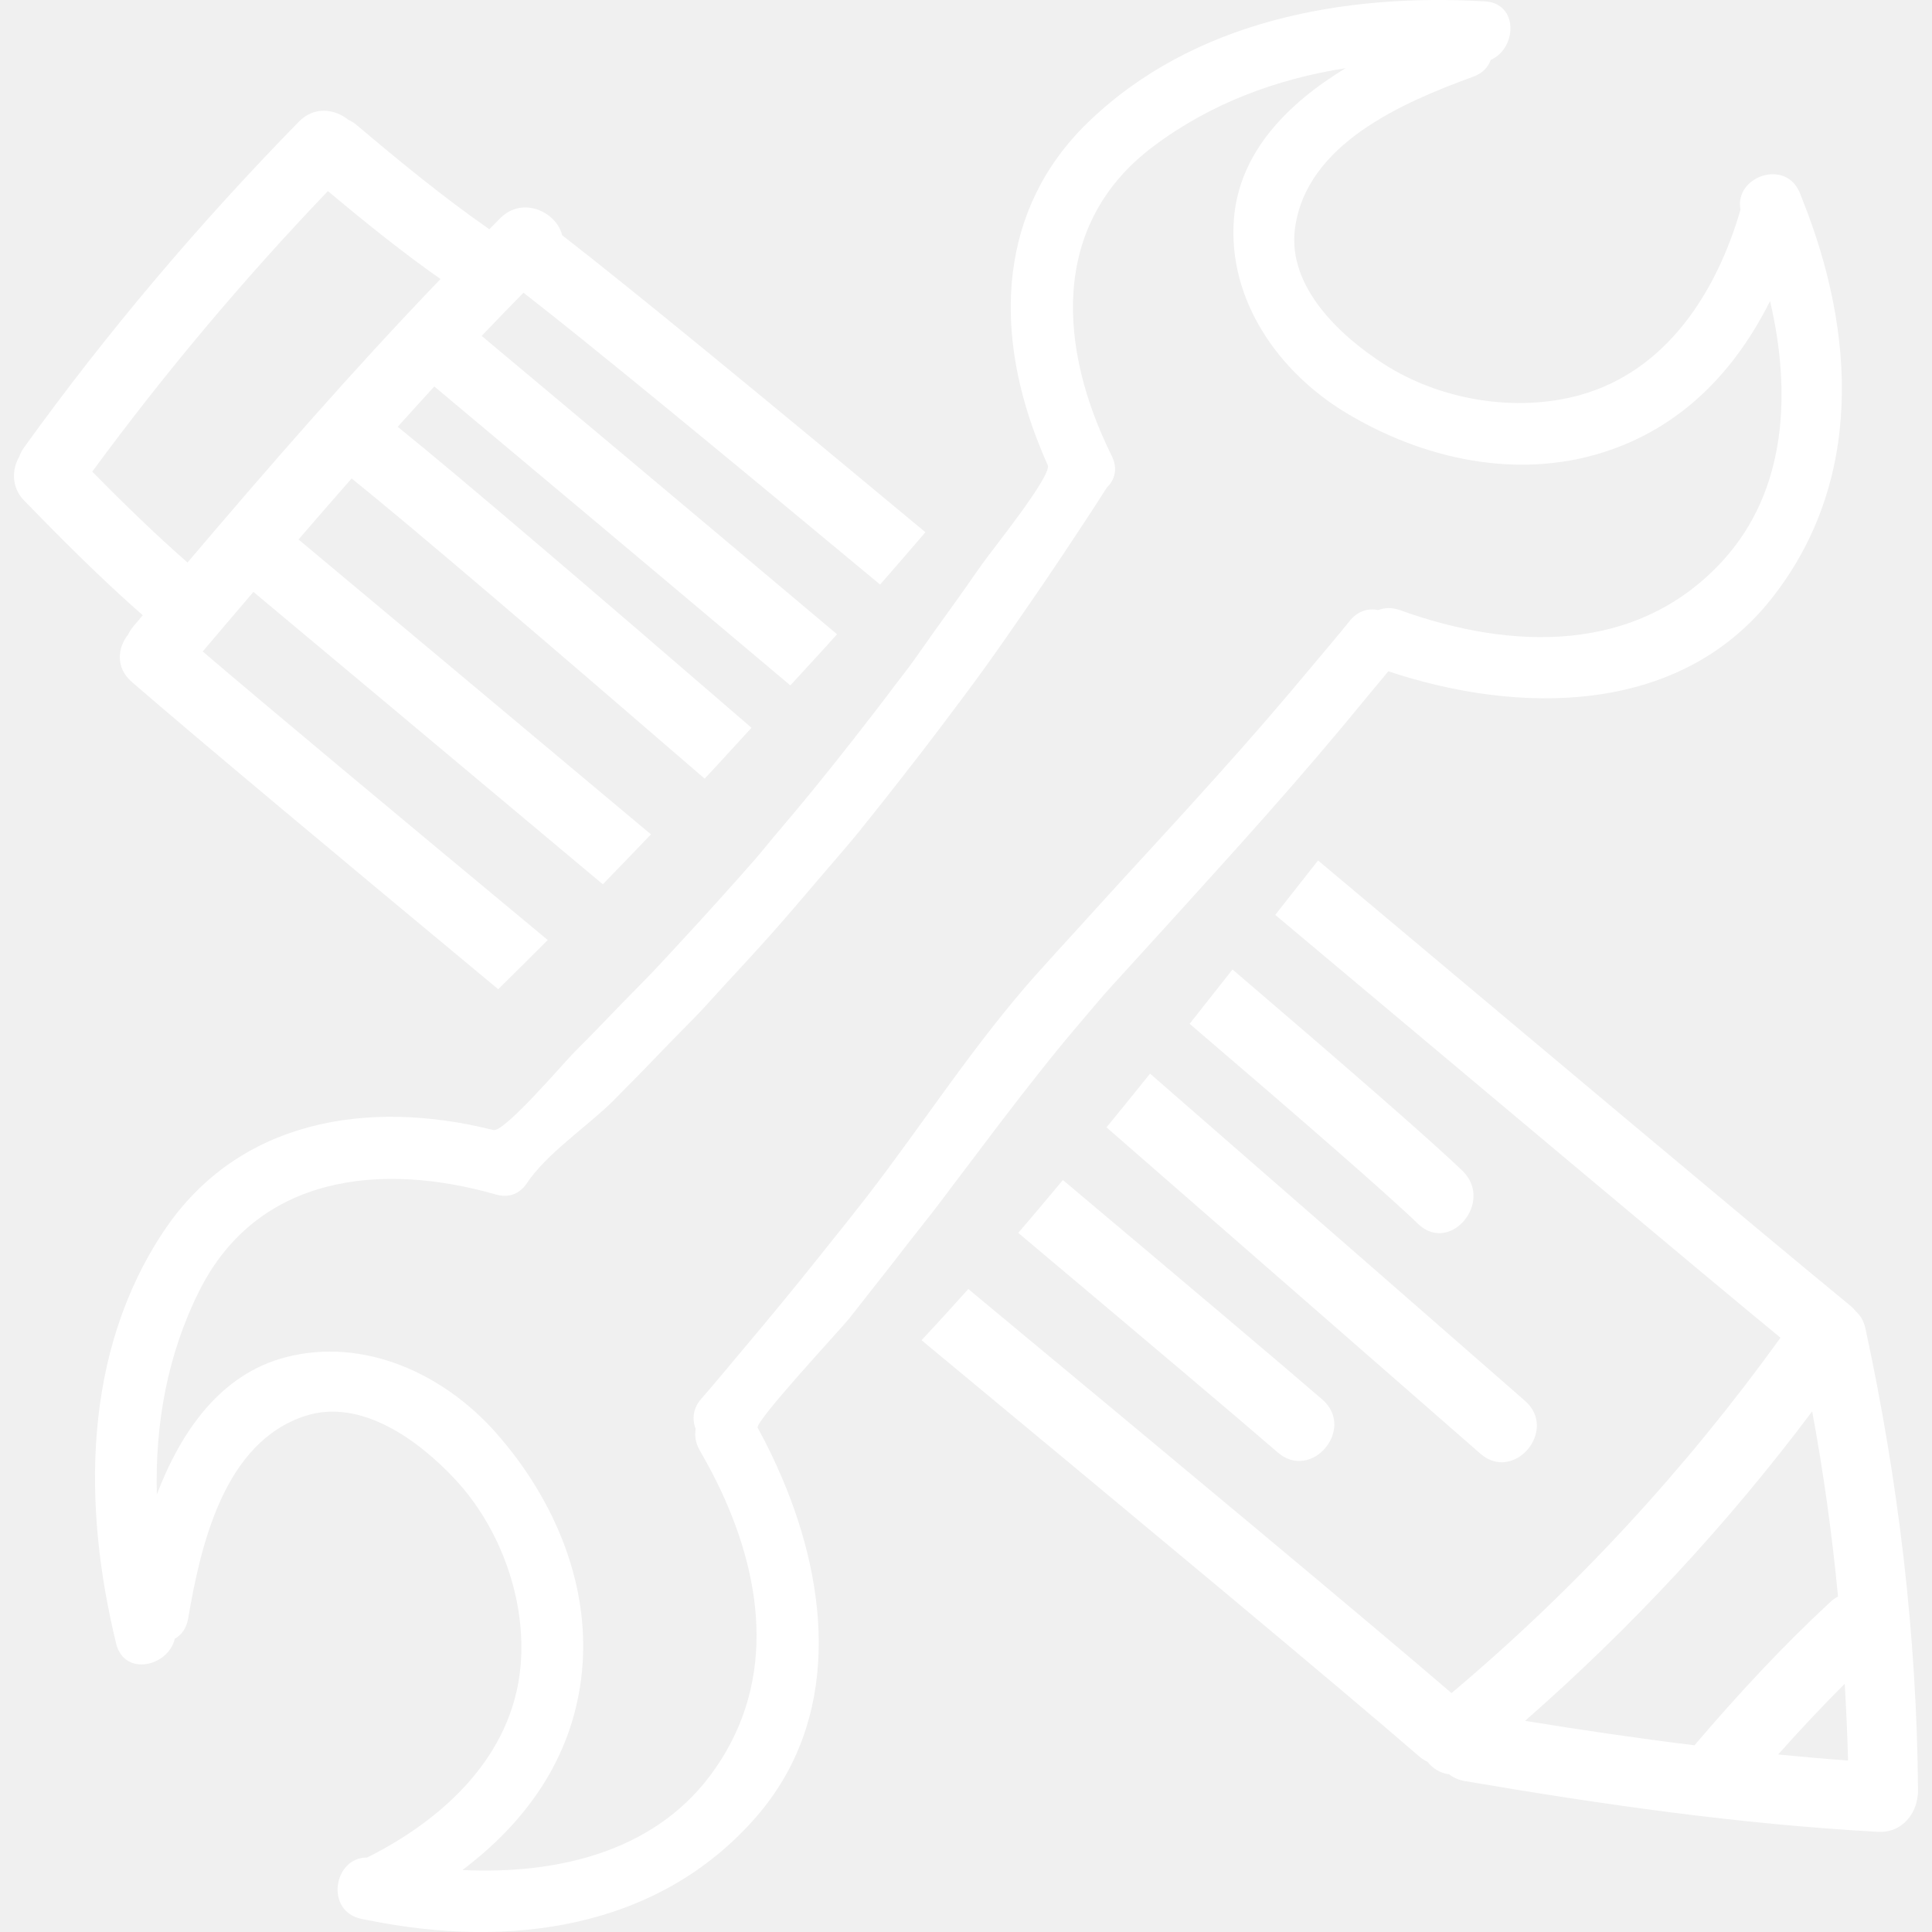
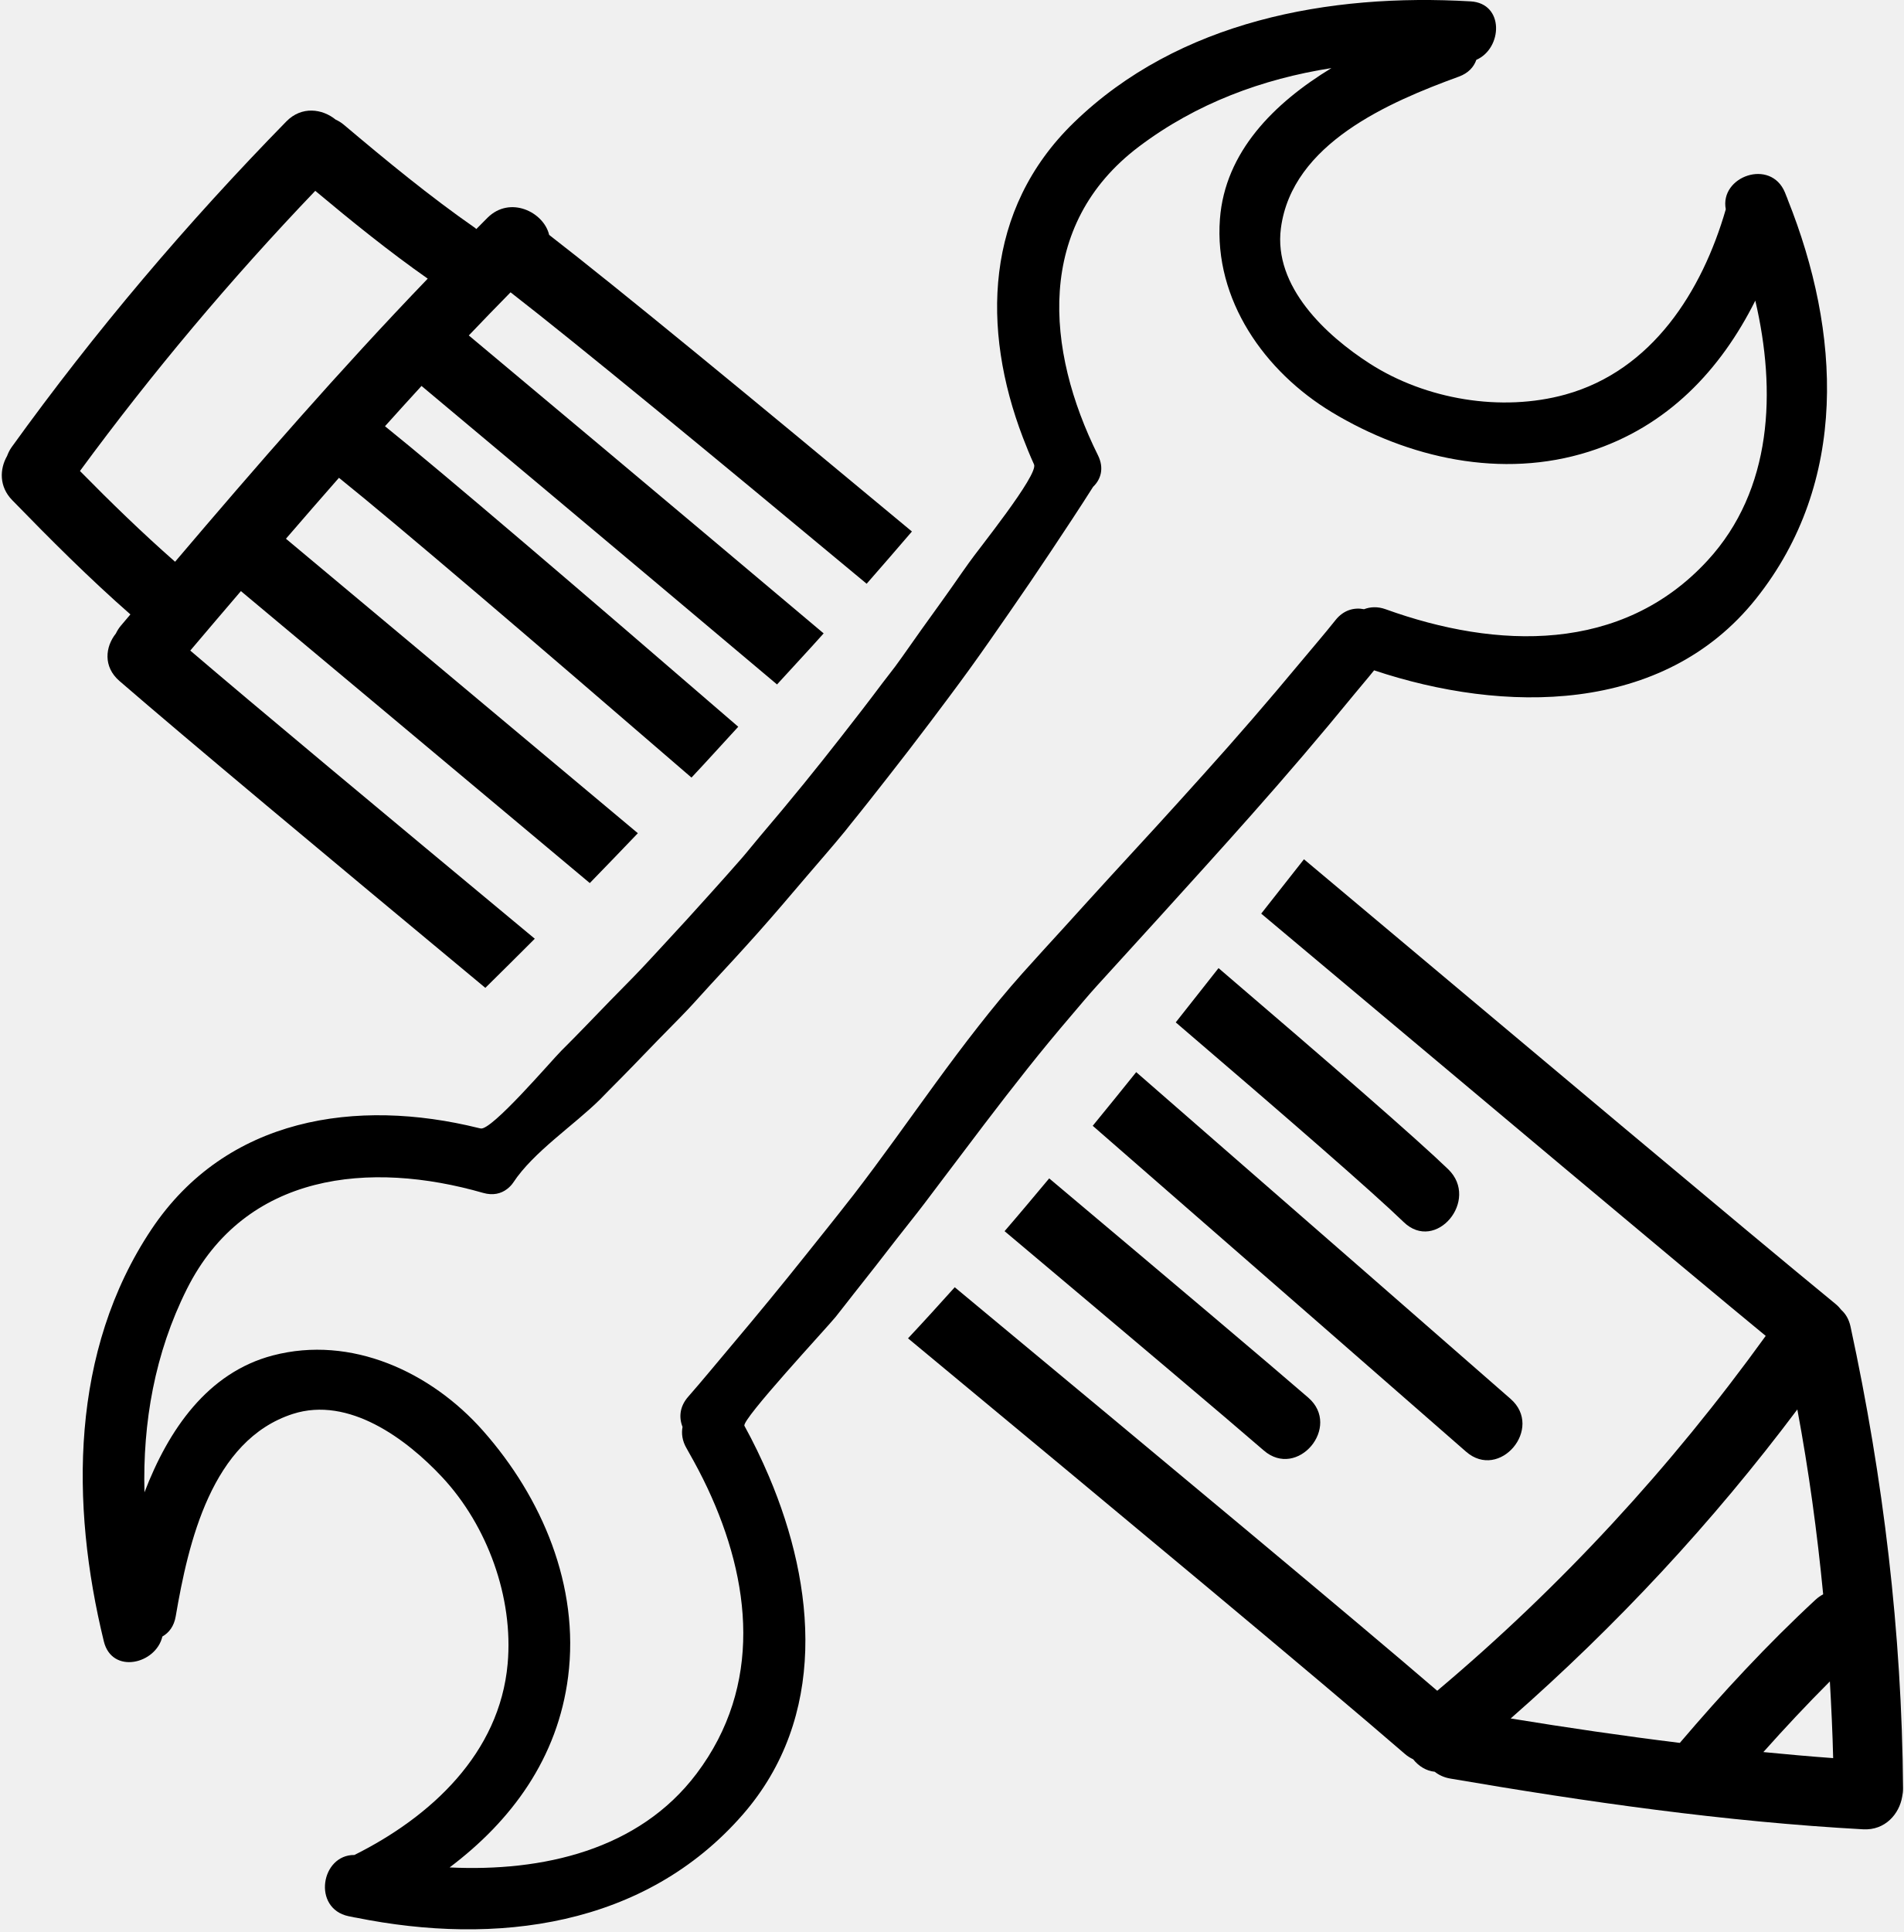
- <svg xmlns="http://www.w3.org/2000/svg" version="1.1" id="Capa_1" x="0px" y="0px" width="64px" height="64px" viewBox="0 0 476.342 476.342" style="enable-background:new 0 0 476.342 476.342;" xml:space="preserve">
-   <g>
-     <g>
-       <path d="M303.879,239.022c-3.509,4.477-7.043,8.93-10.567,13.398c27.325,23.379,48.825,42.081,56.279,49.302    c7.912,7.663,18.85-5.428,10.999-13.035C353.136,281.467,331.427,262.592,303.879,239.022z" fill="#FFFFFF" />
-       <path d="M375.986,345.373c-14.396-12.583-50.546-44.188-92.435-80.669c-3.55,4.443-7.149,8.847-10.739,13.249    c41.766,36.379,77.784,67.872,92.18,80.455C373.279,365.649,384.259,352.6,375.986,345.373z" fill="#FFFFFF" />
-       <path d="M251.048,303.968c30.401,25.567,54.883,46.245,63.993,54.141c8.312,7.216,19.296-5.834,10.998-13.035    c-9.1-7.886-33.58-28.568-63.977-54.136C258.411,295.299,254.77,299.661,251.048,303.968z" fill="#FFFFFF" />
-       <path d="M32.845,154.479c-0.531,0.627-0.919,1.277-1.231,1.927c-2.615,3.268-3.199,8.191,0.878,11.723    c16.483,14.262,50.386,42.569,90.347,75.766c4.083-4.031,8.163-8.066,12.21-12.126c-37.93-31.511-69.83-58.112-85.066-71.145    c4.151-4.913,8.325-9.796,12.502-14.684c11.387,9.504,45.945,38.405,86.145,72.085c3.989-4.078,7.914-8.201,11.867-12.31    c-40.52-33.943-75.446-63.149-86.892-72.704c4.35-5.027,8.691-10.062,13.089-15.043c14.19,11.39,47.756,40.081,87.046,74.012    c3.9-4.139,7.69-8.374,11.547-12.548c-39.387-34.018-73.052-62.805-87.227-74.197c3.001-3.323,5.984-6.654,9.021-9.947    c10.728,8.965,46.639,39.037,87.78,73.699c3.827-4.207,7.727-8.358,11.512-12.606c-41.094-34.624-76.967-64.67-87.618-73.562    c3.413-3.578,6.843-7.125,10.311-10.649c16.234,12.593,49.16,39.7,87.925,71.955c3.74-4.286,7.482-8.574,11.179-12.901    c-39.212-32.628-72.6-60.095-89.573-73.229c-1.32-5.631-9.641-9.765-15.219-4.237c-0.932,0.919-1.836,1.866-2.763,2.788    c-0.109-0.084-0.185-0.178-0.299-0.262c-11.306-7.874-21.899-16.613-32.423-25.489c-0.666-0.561-1.346-0.957-2.031-1.274    c-3.273-2.666-8.378-3.399-12.159,0.462c-24.6,25.142-47.24,51.834-67.806,80.385c-0.518,0.724-0.868,1.462-1.147,2.206    c-1.841,3.222-2.009,7.549,1.251,10.897c9.445,9.714,19.012,19.291,29.198,28.226C34.416,152.626,33.629,153.548,32.845,154.479z     M22.742,116.285c17.882-24.336,37.242-47.35,58.102-69.169c9.016,7.541,18.139,14.919,27.769,21.68    c-21.658,22.519-42.152,46.085-62.383,69.896C38.088,131.547,30.333,123.996,22.742,116.285z" fill="#FFFFFF" />
-       <path d="M457.671,323.432c-0.406-0.523-0.889-1.036-1.473-1.519c-22.358-18.321-74.697-62.343-131.226-109.763    c-3.523,4.471-7.048,8.937-10.557,13.421c54.146,45.415,103.773,87.15,124.572,104.253c-23.449,32.484-50.454,61.81-81.11,87.615    c-19.591-16.863-66.877-56.229-119.134-99.624c-3.806,4.239-7.635,8.454-11.535,12.613    c53.453,44.331,101.902,84.624,122.697,102.621c0.665,0.579,1.346,0.979,2.031,1.31c1.355,1.707,3.239,2.874,5.321,3.077    c1.011,0.798,2.27,1.412,3.849,1.681c33.789,5.779,67.675,10.639,101.926,12.528c5.459,0.305,8.942-3.813,9.648-8.054    c0.142-0.65,0.223-1.336,0.218-2.072c-0.294-38.466-4.854-76.449-12.979-114.031C459.514,325.676,458.701,324.365,457.671,323.432    z M376.017,424.28c26.192-22.983,49.86-48.403,70.777-76.297c2.823,15.117,4.905,30.351,6.378,45.641    c-0.646,0.355-1.274,0.777-1.869,1.325c-11.948,11.07-22.963,22.973-33.524,35.363C403.829,428.591,389.91,426.55,376.017,424.28z     M438.405,432.577c5.316-5.967,10.775-11.791,16.422-17.442c0.36,6.307,0.66,12.618,0.812,18.936    C449.881,433.654,444.143,433.136,438.405,432.577z" fill="#FFFFFF" />
-       <path d="M235.786,291.13c3.43-4.555,6.873-9.089,10.306-13.619c3.474-4.58,7.002-9.114,10.567-13.613    c3.529-4.454,7.149-8.831,10.847-13.157c2.082-2.428,4.107-4.891,6.266-7.267c1.315-1.452,2.646-2.895,3.961-4.353    c3.824-4.207,7.652-8.414,11.486-12.616c3.793-4.169,7.566-8.361,11.345-12.54c3.818-4.222,7.611-8.467,11.39-12.725    c8.658-9.76,17.144-19.675,25.415-29.8c1.625-1.991,3.312-3.925,4.921-5.939c31.879,10.641,71.391,11.088,94.313-17.694    c22.982-28.858,20.9-65.831,7.825-98.515c-0.092-0.282-0.188-0.564-0.315-0.818c-0.132-0.317-0.243-0.64-0.376-0.952    c-3.523-8.511-16.184-3.966-14.609,4.156c-5.859,20.269-18.194,39.793-39.607,45.732c-15.809,4.377-34.449,1.242-48.251-7.609    c-10.842-6.952-23.872-19.06-21.993-33.444c2.742-20.908,26.639-31.128,43.955-37.445c2.326-0.848,3.691-2.376,4.301-4.138    c6.465-2.813,6.987-13.947-1.422-14.435c-34.896-2.044-72.041,4.778-97.949,29.915c-22.165,21.505-22.805,51.021-12.608,77.731    c0.858,2.247,1.763,4.479,2.768,6.678c1.163,2.554-14.065,21.345-16.102,24.323c-0.566,0.833-1.181,1.635-1.747,2.46    c-3.24,4.702-6.594,9.318-9.923,13.952c-2.188,3.042-4.288,6.147-6.515,9.163c-1.013,1.371-2.1,2.694-3.121,4.06    c-3.41,4.555-6.893,9.059-10.405,13.536c-2.963,3.79-5.954,7.556-8.991,11.288c-3.583,4.41-7.228,8.772-10.915,13.099    c-1.518,1.785-2.958,3.631-4.497,5.397c-2.554,2.938-5.164,5.825-7.759,8.725c-3.796,4.24-7.632,8.444-11.507,12.611    c-1.805,1.94-3.583,3.9-5.403,5.819c-2.579,2.728-5.25,5.363-7.86,8.055c-3.958,4.082-7.878,8.2-11.913,12.207    c-0.023,0.021-0.063,0.066-0.089,0.086c-2.59,2.621-17.28,19.83-19.911,19.165c-0.165-0.041-0.333-0.071-0.505-0.112    c-30.095-7.449-62.256-2.671-80.752,25.009c-20.045,30.017-20.061,67.781-11.768,101.737c2.003,8.186,12.854,5.662,14.457-1.203    c1.622-0.909,2.879-2.529,3.291-4.977c3.105-18.153,8.846-43.503,28.917-49.973c13.807-4.448,28.068,6.181,36.861,15.595    c11.197,11.979,17.644,29.752,16.184,46.083c-1.978,22.145-18.958,37.795-37.841,47.215c-8.267-0.081-10.46,13.188-1.45,15.117    c0.333,0.071,0.67,0.127,1.003,0.193c0.277,0.081,0.561,0.127,0.858,0.167c34.512,6.967,71.254,2.347,95.497-25.466    c20.898-23.974,18.057-56.203,6.436-83.518c-1.826-4.281-3.841-8.455-6.038-12.446c-0.81-1.468,20.375-24.242,22.505-26.878    c1.539-1.898,3.006-3.874,4.535-5.783c3.552-4.459,7.046-8.953,10.529-13.462c2.283-2.945,4.644-5.835,6.896-8.806    C232.795,295.116,234.288,293.121,235.786,291.13z M202.132,309.649c-6.043,7.587-12.2,15.071-18.456,22.485    c-3.583,4.24-7.097,8.547-10.758,12.721c-2.125,2.422-2.308,5.134-1.389,7.434c-0.3,1.641-0.081,3.438,0.973,5.246    c0.223,0.386,0.426,0.771,0.645,1.157c1.623,2.849,3.151,5.749,4.54,8.704c10.77,22.952,13.713,48.723-2.684,70.492    c-14.287,18.967-38.146,24.268-60.989,23.171c15.267-11.507,26.708-26.918,29.272-47.144c2.829-22.358-6.414-44.148-21.008-60.656    c-12.865-14.559-32.578-23.674-51.917-18.606c-16.082,4.22-25.758,18.307-31.692,33.805c-0.447-17.235,2.537-34.363,10.474-50.201    c14.434-28.808,45.227-31.763,73.146-23.739c2.442,0.7,4.431,0.188,5.911-0.95c0.599-0.462,1.13-0.99,1.551-1.63    c4.959-7.53,14.975-14.122,21.439-20.525c0.731-0.726,1.43-1.487,2.163-2.214c4.055-4.047,8.018-8.175,11.994-12.294    c2.486-2.574,5.04-5.072,7.493-7.672c1.924-2.031,3.76-4.145,5.665-6.195c3.867-4.172,7.731-8.356,11.517-12.604    c4.093-4.593,8.077-9.283,12.063-13.967c3.184-3.74,6.439-7.421,9.549-11.228c0.487-0.597,0.949-1.211,1.435-1.81    c3.077-3.781,6.073-7.627,9.084-11.459c3.514-4.479,6.987-8.98,10.415-13.53c3.296-4.38,6.594-8.757,9.806-13.198    c3.349-4.629,6.594-9.323,9.844-14.013c3.483-5.024,6.927-10.067,10.304-15.158c3.503-5.273,7.007-10.537,10.384-15.876    c1.925-1.841,2.778-4.613,1.193-7.805c-12.929-26.01-15.574-56.83,10.166-76.226c14.143-10.659,30.453-16.681,47.489-19.352    c-14.173,8.63-26.283,20.69-27.532,37.267c-1.503,19.937,11.019,37.679,27.659,47.708c18.875,11.377,41.965,16.541,63.444,9.724    c19.434-6.167,32.534-20.198,41.091-37.288c5.2,22.27,4.291,46.694-11.791,64.165c-21.149,22.978-52.064,21.93-79.485,12.032    c-1.965-0.711-3.778-0.604-5.337-0.01c-2.422-0.487-5.053,0.178-7.054,2.704c-2.863,3.607-5.875,7.056-8.805,10.592    c-7.779,9.364-15.731,18.552-23.856,27.563c-3.813,4.227-7.612,8.465-11.461,12.662c-3.788,4.124-7.566,8.252-11.364,12.375    c-3.845,4.182-7.653,8.415-11.481,12.622c-3.428,3.77-6.886,7.513-10.288,11.329c-0.021,0.03-0.046,0.056-0.071,0.081    c-3.778,4.23-7.357,8.598-10.831,13.03c-3.61,4.601-7.104,9.283-10.547,14.005c-3.359,4.602-6.675,9.232-10.029,13.848    c-3.374,4.642-6.782,9.268-10.295,13.828c-0.312,0.406-0.64,0.797-0.952,1.203C209.266,300.769,205.679,305.191,202.132,309.649z" fill="#FFFFFF" />
+ <svg xmlns="http://www.w3.org/2000/svg" width="470px" height="477px" viewBox="0 0 470 477" version="1.1">
+   <defs />
+   <g id="Page-1" stroke="none" stroke-width="1">
+     <g id="console" transform="translate(0, -1)">
+       <g id="Group">
+         <path d="M300.879,240.022 C297.37,244.499 293.836,248.952 290.312,253.42 C317.637,276.799 339.137,295.501 346.591,302.722 C354.503,310.385 365.441,297.294 357.59,289.687 C350.136,282.467 328.427,263.592 300.879,240.022 L300.879,240.022 Z" id="Shape" />
+         <path d="M372.986,346.373 C358.59,333.79 322.44,302.185 280.551,265.704 C277.001,270.147 273.402,274.551 269.812,278.953 C311.578,315.332 347.596,346.825 361.992,359.408 C370.279,366.649 381.259,353.6 372.986,346.373 L372.986,346.373 Z" id="Shape" />
+         <path d="M248.048,304.968 C278.449,330.535 302.931,351.213 312.041,359.109 C320.353,366.325 331.337,353.275 323.039,346.074 C313.939,338.188 289.459,317.506 259.062,291.938 C255.411,296.299 251.77,300.661 248.048,304.968 L248.048,304.968 Z" id="Shape" />
+         <path d="M29.845,155.479 C29.314,156.106 28.926,156.756 28.614,157.406 C25.999,160.674 25.415,165.597 29.492,169.129 C45.975,183.391 79.878,211.698 119.839,244.895 C123.922,240.864 128.002,236.829 132.049,232.769 C94.119,201.258 62.219,174.657 46.983,161.624 C51.134,156.711 55.308,151.828 59.485,146.94 C70.872,156.444 105.43,185.345 145.63,219.025 C149.619,214.947 153.544,210.824 157.497,206.715 C116.977,172.772 82.051,143.566 70.605,134.011 C74.955,128.984 79.296,123.949 83.694,118.968 C97.884,130.358 131.45,159.049 170.74,192.98 C174.64,188.841 178.43,184.606 182.287,180.432 C142.9,146.414 109.235,117.627 95.06,106.235 C98.061,102.912 101.044,99.581 104.081,96.288 C114.809,105.253 150.72,135.325 191.861,169.987 C195.688,165.78 199.588,161.629 203.373,157.381 C162.279,122.757 126.406,92.711 115.755,83.819 C119.168,80.241 122.598,76.694 126.066,73.17 C142.3,85.763 175.226,112.87 213.991,145.125 C217.731,140.839 221.473,136.551 225.17,132.224 C185.958,99.596 152.57,72.129 135.597,58.995 C134.277,53.364 125.956,49.23 120.378,54.758 C119.446,55.677 118.542,56.624 117.615,57.546 C117.506,57.462 117.43,57.368 117.316,57.284 C106.01,49.41 95.417,40.671 84.893,31.795 C84.227,31.234 83.547,30.838 82.862,30.521 C79.589,27.855 74.484,27.122 70.703,30.983 C46.103,56.125 23.463,82.817 2.897,111.368 C2.379,112.092 2.029,112.83 1.75,113.574 C-0.091,116.796 -0.259,121.123 3.001,124.471 C12.446,134.185 22.013,143.762 32.199,152.697 C31.416,153.626 30.629,154.548 29.845,155.479 L29.845,155.479 Z M19.742,117.285 C37.624,92.949 56.984,69.935 77.844,48.116 C86.86,55.657 95.983,63.035 105.613,69.796 C83.955,92.315 63.461,115.881 43.23,139.692 C35.088,132.547 27.333,124.996 19.742,117.285 L19.742,117.285 Z" id="Shape" />
+         <path d="M454.671,324.432 C454.265,323.909 453.782,323.396 453.198,322.913 C430.84,304.592 378.501,260.57 321.972,213.15 C318.449,217.621 314.924,222.087 311.415,226.571 C365.561,271.986 415.188,313.721 435.987,330.824 C412.538,363.308 385.533,392.634 354.877,418.439 C335.286,401.576 288,362.21 235.743,318.815 C231.937,323.054 228.108,327.269 224.208,331.428 C277.661,375.759 326.11,416.052 346.905,434.049 C347.57,434.628 348.251,435.028 348.936,435.359 C350.291,437.066 352.175,438.233 354.257,438.436 C355.268,439.234 356.527,439.848 358.106,440.117 C391.895,445.896 425.781,450.756 460.032,452.645 C465.491,452.95 468.974,448.832 469.68,444.591 C469.822,443.941 469.903,443.255 469.898,442.519 C469.604,404.053 465.044,366.07 456.919,328.488 C456.514,326.676 455.701,325.365 454.671,324.432 L454.671,324.432 Z M373.017,425.28 C399.209,402.297 422.877,376.877 443.794,348.983 C446.617,364.1 448.699,379.334 450.172,394.624 C449.526,394.979 448.898,395.401 448.303,395.949 C436.355,407.019 425.34,418.922 414.779,431.312 C400.829,429.591 386.91,427.55 373.017,425.28 L373.017,425.28 Z M435.405,433.577 C440.721,427.61 446.18,421.786 451.827,416.135 C452.187,422.442 452.487,428.753 452.639,435.071 C446.881,434.654 441.143,434.136 435.405,433.577 L435.405,433.577 Z" id="Shape" />
+         <path d="M232.786,292.13 C236.216,287.575 239.659,283.041 243.092,278.511 C246.566,273.931 250.094,269.397 253.659,264.898 C257.188,260.444 260.808,256.067 264.506,251.741 C266.588,249.313 268.613,246.85 270.772,244.474 C272.087,243.022 273.418,241.579 274.733,240.121 C278.557,235.914 282.385,231.707 286.219,227.505 C290.012,223.336 293.785,219.144 297.564,214.965 C301.382,210.743 305.175,206.498 308.954,202.24 C317.612,192.48 326.098,182.565 334.369,172.44 C335.994,170.449 337.681,168.515 339.29,166.501 C371.169,177.142 410.681,177.589 433.603,148.807 C456.585,119.949 454.503,82.976 441.428,50.292 C441.336,50.01 441.24,49.728 441.113,49.474 C440.981,49.157 440.87,48.834 440.737,48.522 C437.214,40.011 424.553,44.556 426.128,52.678 C420.269,72.947 407.934,92.471 386.521,98.41 C370.712,102.787 352.072,99.652 338.27,90.801 C327.428,83.849 314.398,71.741 316.277,57.357 C319.019,36.449 342.916,26.229 360.232,19.912 C362.558,19.064 363.923,17.536 364.533,15.774 C370.998,12.961 371.52,1.827 363.111,1.339 C328.215,-0.705 291.07,6.117 265.162,31.254 C242.997,52.759 242.357,82.275 252.554,108.985 C253.412,111.232 254.317,113.464 255.322,115.663 C256.485,118.217 241.257,137.008 239.22,139.986 C238.654,140.819 238.039,141.621 237.473,142.446 C234.233,147.148 230.879,151.764 227.55,156.398 C225.362,159.44 223.262,162.545 221.035,165.561 C220.022,166.932 218.935,168.255 217.914,169.621 C214.504,174.176 211.021,178.68 207.509,183.157 C204.546,186.947 201.555,190.713 198.518,194.445 C194.935,198.855 191.29,203.217 187.603,207.544 C186.085,209.329 184.645,211.175 183.106,212.941 C180.552,215.879 177.942,218.766 175.347,221.666 C171.551,225.906 167.715,230.11 163.84,234.277 C162.035,236.217 160.257,238.177 158.437,240.096 C155.858,242.824 153.187,245.459 150.577,248.151 C146.619,252.233 142.699,256.351 138.664,260.358 C138.641,260.379 138.601,260.424 138.575,260.444 C135.985,263.065 121.295,280.274 118.664,279.609 C118.499,279.568 118.331,279.538 118.159,279.497 C88.064,272.048 55.903,276.826 37.407,304.506 C17.362,334.523 17.346,372.287 25.639,406.243 C27.642,414.429 38.493,411.905 40.096,405.04 C41.718,404.131 42.975,402.511 43.387,400.063 C46.492,381.91 52.233,356.56 72.304,350.09 C86.111,345.642 100.372,356.271 109.165,365.685 C120.362,377.664 126.809,395.437 125.349,411.768 C123.371,433.913 106.391,449.563 87.508,458.983 C79.241,458.902 77.048,472.171 86.058,474.1 C86.391,474.171 86.728,474.227 87.061,474.293 C87.338,474.374 87.622,474.42 87.919,474.46 C122.431,481.427 159.173,476.807 183.416,448.994 C204.314,425.02 201.473,392.791 189.852,365.476 C188.026,361.195 186.011,357.021 183.814,353.03 C183.004,351.562 204.189,328.788 206.319,326.152 C207.858,324.254 209.325,322.278 210.854,320.369 C214.406,315.91 217.9,311.416 221.383,306.907 C223.666,303.962 226.027,301.072 228.279,298.101 C229.795,296.116 231.288,294.121 232.786,292.13 L232.786,292.13 Z M199.132,310.649 C193.089,318.236 186.932,325.72 180.676,333.134 C177.093,337.374 173.579,341.681 169.918,345.855 C167.793,348.277 167.61,350.989 168.529,353.289 C168.229,354.93 168.448,356.727 169.502,358.535 C169.725,358.921 169.928,359.306 170.147,359.692 C171.77,362.541 173.298,365.441 174.687,368.396 C185.457,391.348 188.4,417.119 172.003,438.888 C157.716,457.855 133.857,463.156 111.014,462.059 C126.281,450.552 137.722,435.141 140.286,414.915 C143.115,392.557 133.872,370.767 119.278,354.259 C106.413,339.7 86.7,330.585 67.361,335.653 C51.279,339.873 41.603,353.96 35.669,369.458 C35.222,352.223 38.206,335.095 46.143,319.257 C60.577,290.449 91.37,287.494 119.289,295.518 C121.731,296.218 123.72,295.706 125.2,294.568 C125.799,294.106 126.33,293.578 126.751,292.938 C131.71,285.408 141.726,278.816 148.19,272.413 C148.921,271.687 149.62,270.926 150.353,270.199 C154.408,266.152 158.371,262.024 162.347,257.905 C164.833,255.331 167.387,252.833 169.84,250.233 C171.764,248.202 173.6,246.088 175.505,244.038 C179.372,239.866 183.236,235.682 187.022,231.434 C191.115,226.841 195.099,222.151 199.085,217.467 C202.269,213.727 205.524,210.046 208.634,206.239 C209.121,205.642 209.583,205.028 210.069,204.429 C213.146,200.648 216.142,196.802 219.153,192.97 C222.667,188.491 226.14,183.99 229.568,179.44 C232.864,175.06 236.162,170.683 239.374,166.242 C242.723,161.613 245.968,156.919 249.218,152.229 C252.701,147.205 256.145,142.162 259.522,137.071 C263.025,131.798 266.529,126.534 269.906,121.195 C271.831,119.354 272.684,116.582 271.099,113.39 C258.17,87.38 255.525,56.56 281.265,37.164 C295.408,26.505 311.718,20.483 328.754,17.812 C314.581,26.442 302.471,38.502 301.222,55.079 C299.719,75.016 312.241,92.758 328.881,102.787 C347.756,114.164 370.846,119.328 392.325,112.511 C411.759,106.344 424.859,92.313 433.416,75.223 C438.616,97.493 437.707,121.917 421.625,139.388 C400.476,162.366 369.561,161.318 342.14,151.42 C340.175,150.709 338.362,150.816 336.803,151.41 C334.381,150.923 331.75,151.588 329.749,154.114 C326.886,157.721 323.874,161.17 320.944,164.706 C313.165,174.07 305.213,183.258 297.088,192.269 C293.275,196.496 289.476,200.734 285.627,204.931 C281.839,209.055 278.061,213.183 274.263,217.306 C270.418,221.488 266.61,225.721 262.782,229.928 C259.354,233.698 255.896,237.441 252.494,241.257 C252.473,241.287 252.448,241.313 252.423,241.338 C248.645,245.568 245.066,249.936 241.592,254.368 C237.982,258.969 234.488,263.651 231.045,268.373 C227.686,272.975 224.37,277.605 221.016,282.221 C217.642,286.863 214.234,291.489 210.721,296.049 C210.409,296.455 210.081,296.846 209.769,297.252 C206.266,301.769 202.679,306.191 199.132,310.649 L199.132,310.649 Z" id="Shape" />
+       </g>
    </g>
  </g>
-   <g>
- </g>
-   <g>
- </g>
-   <g>
- </g>
-   <g>
- </g>
-   <g>
- </g>
-   <g>
- </g>
-   <g>
- </g>
-   <g>
- </g>
-   <g>
- </g>
-   <g>
- </g>
-   <g>
- </g>
-   <g>
- </g>
-   <g>
- </g>
-   <g>
- </g>
-   <g>
- </g>
</svg>
